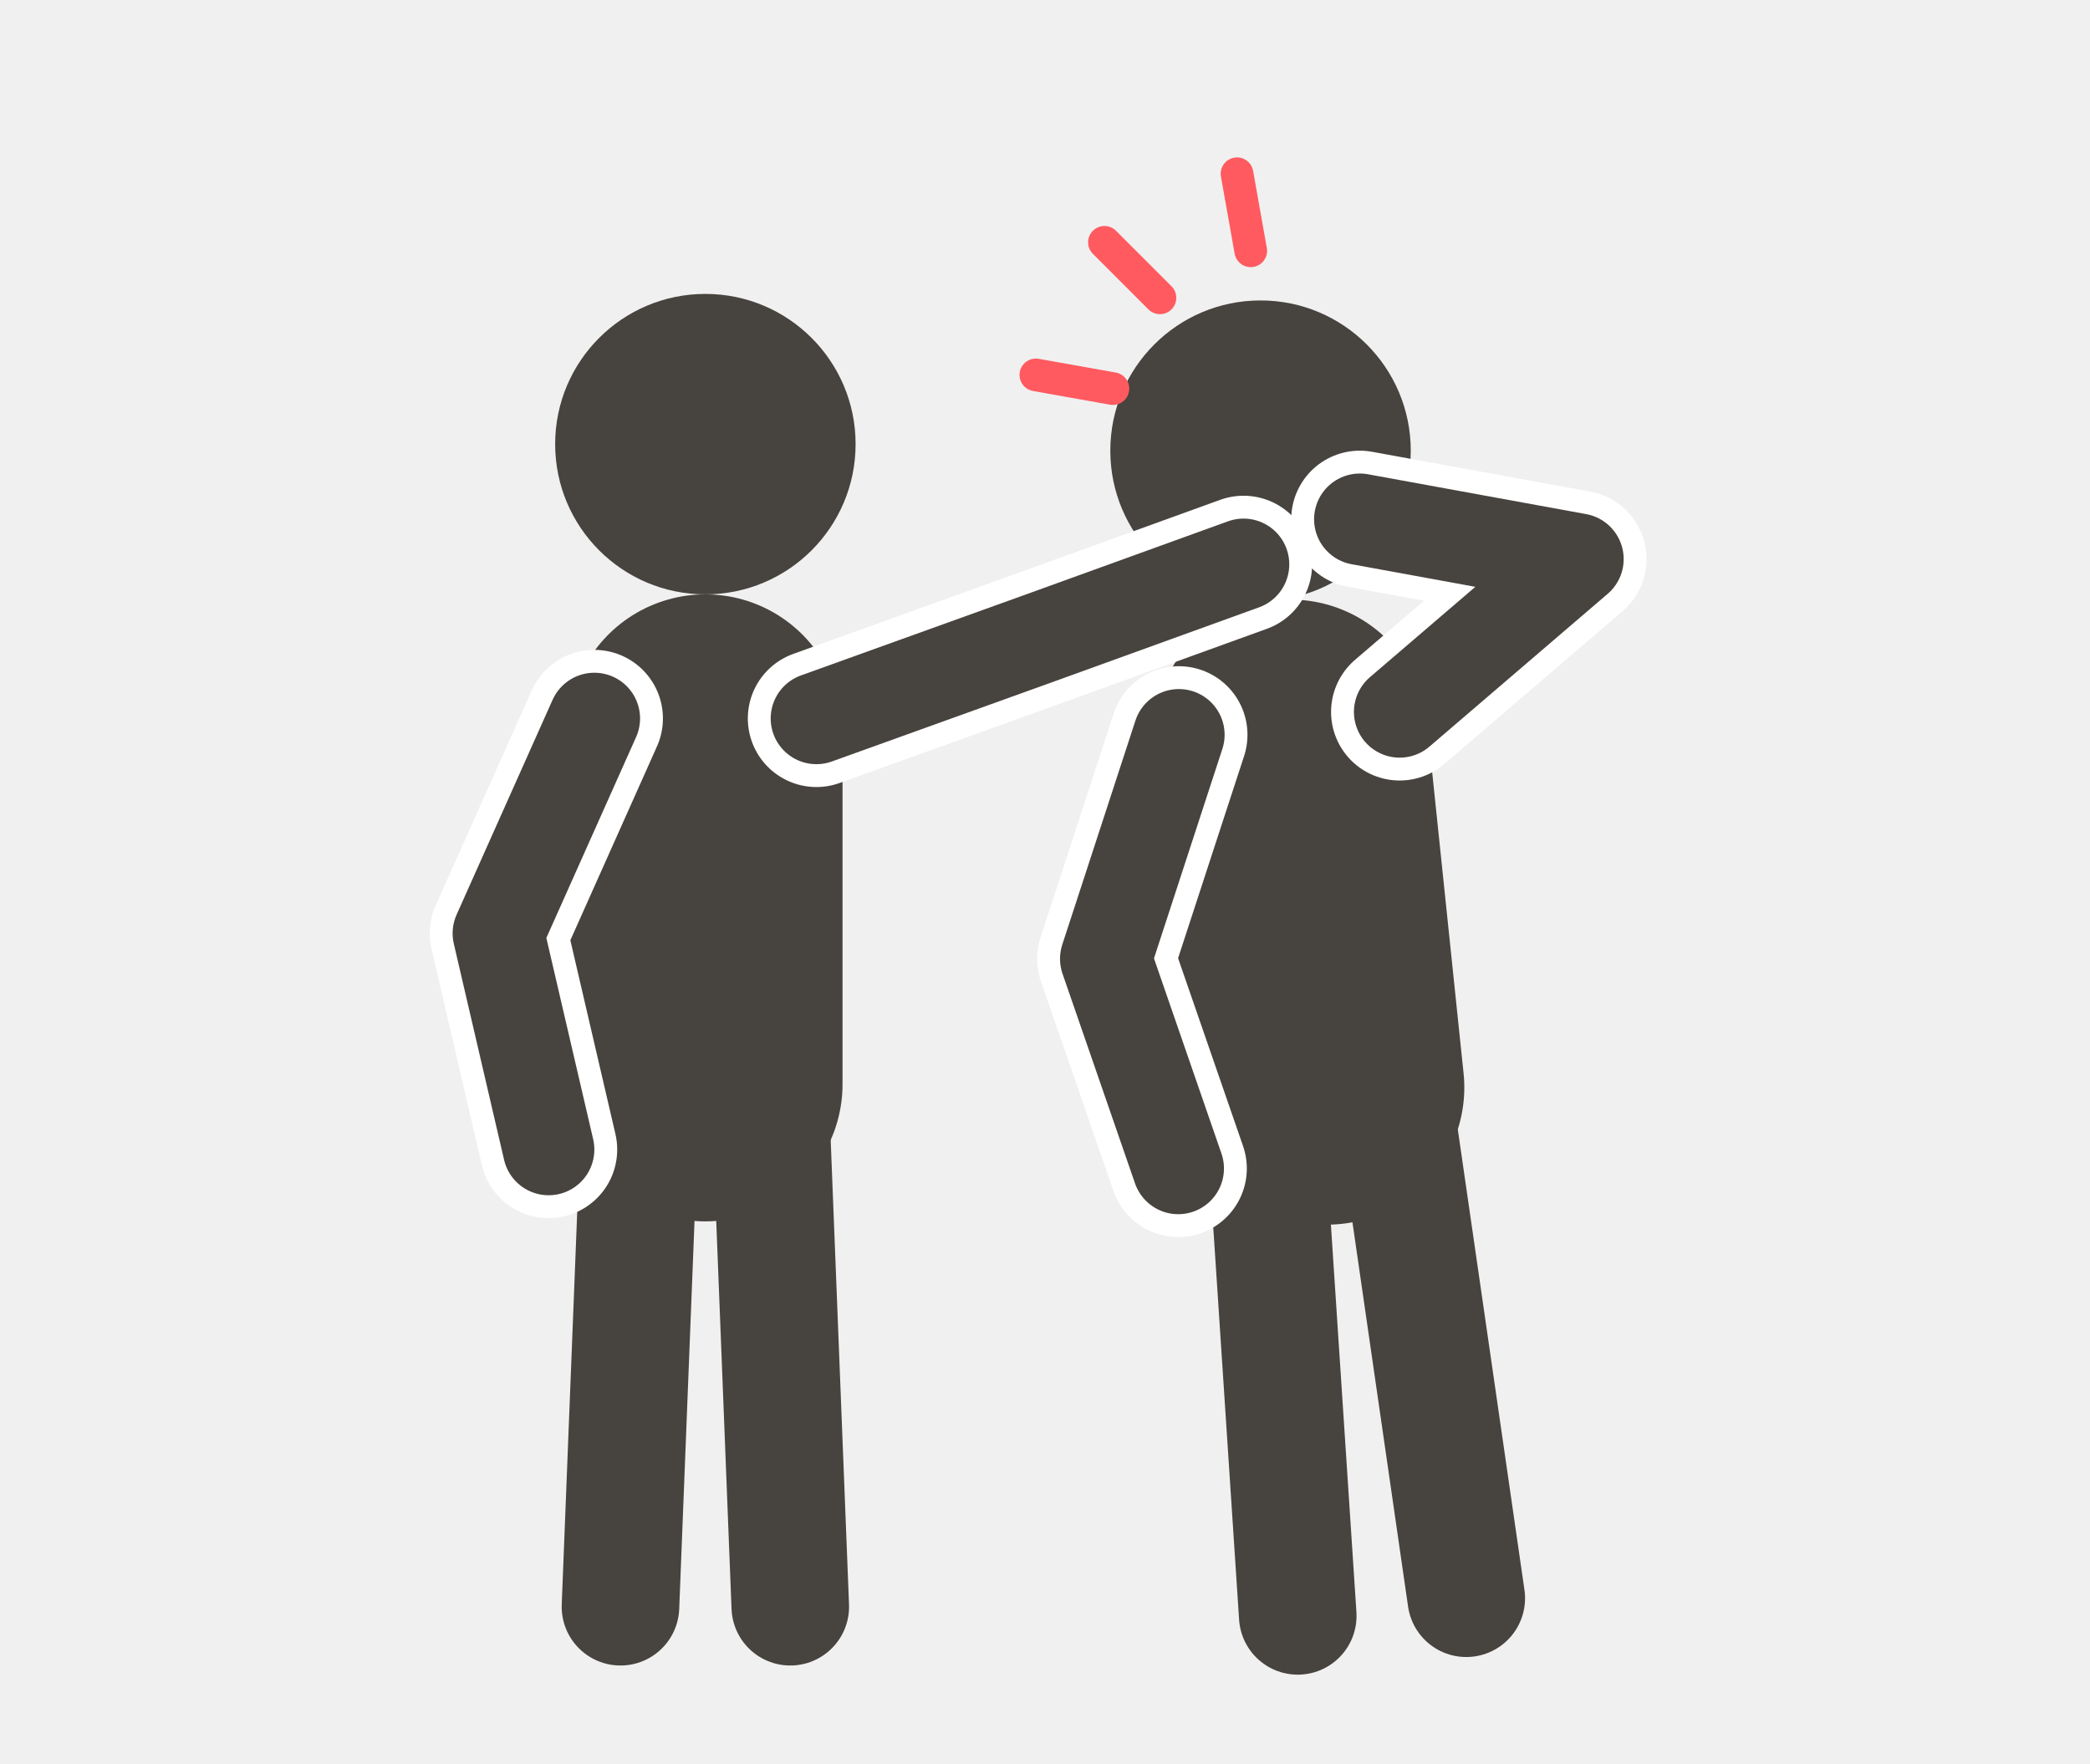
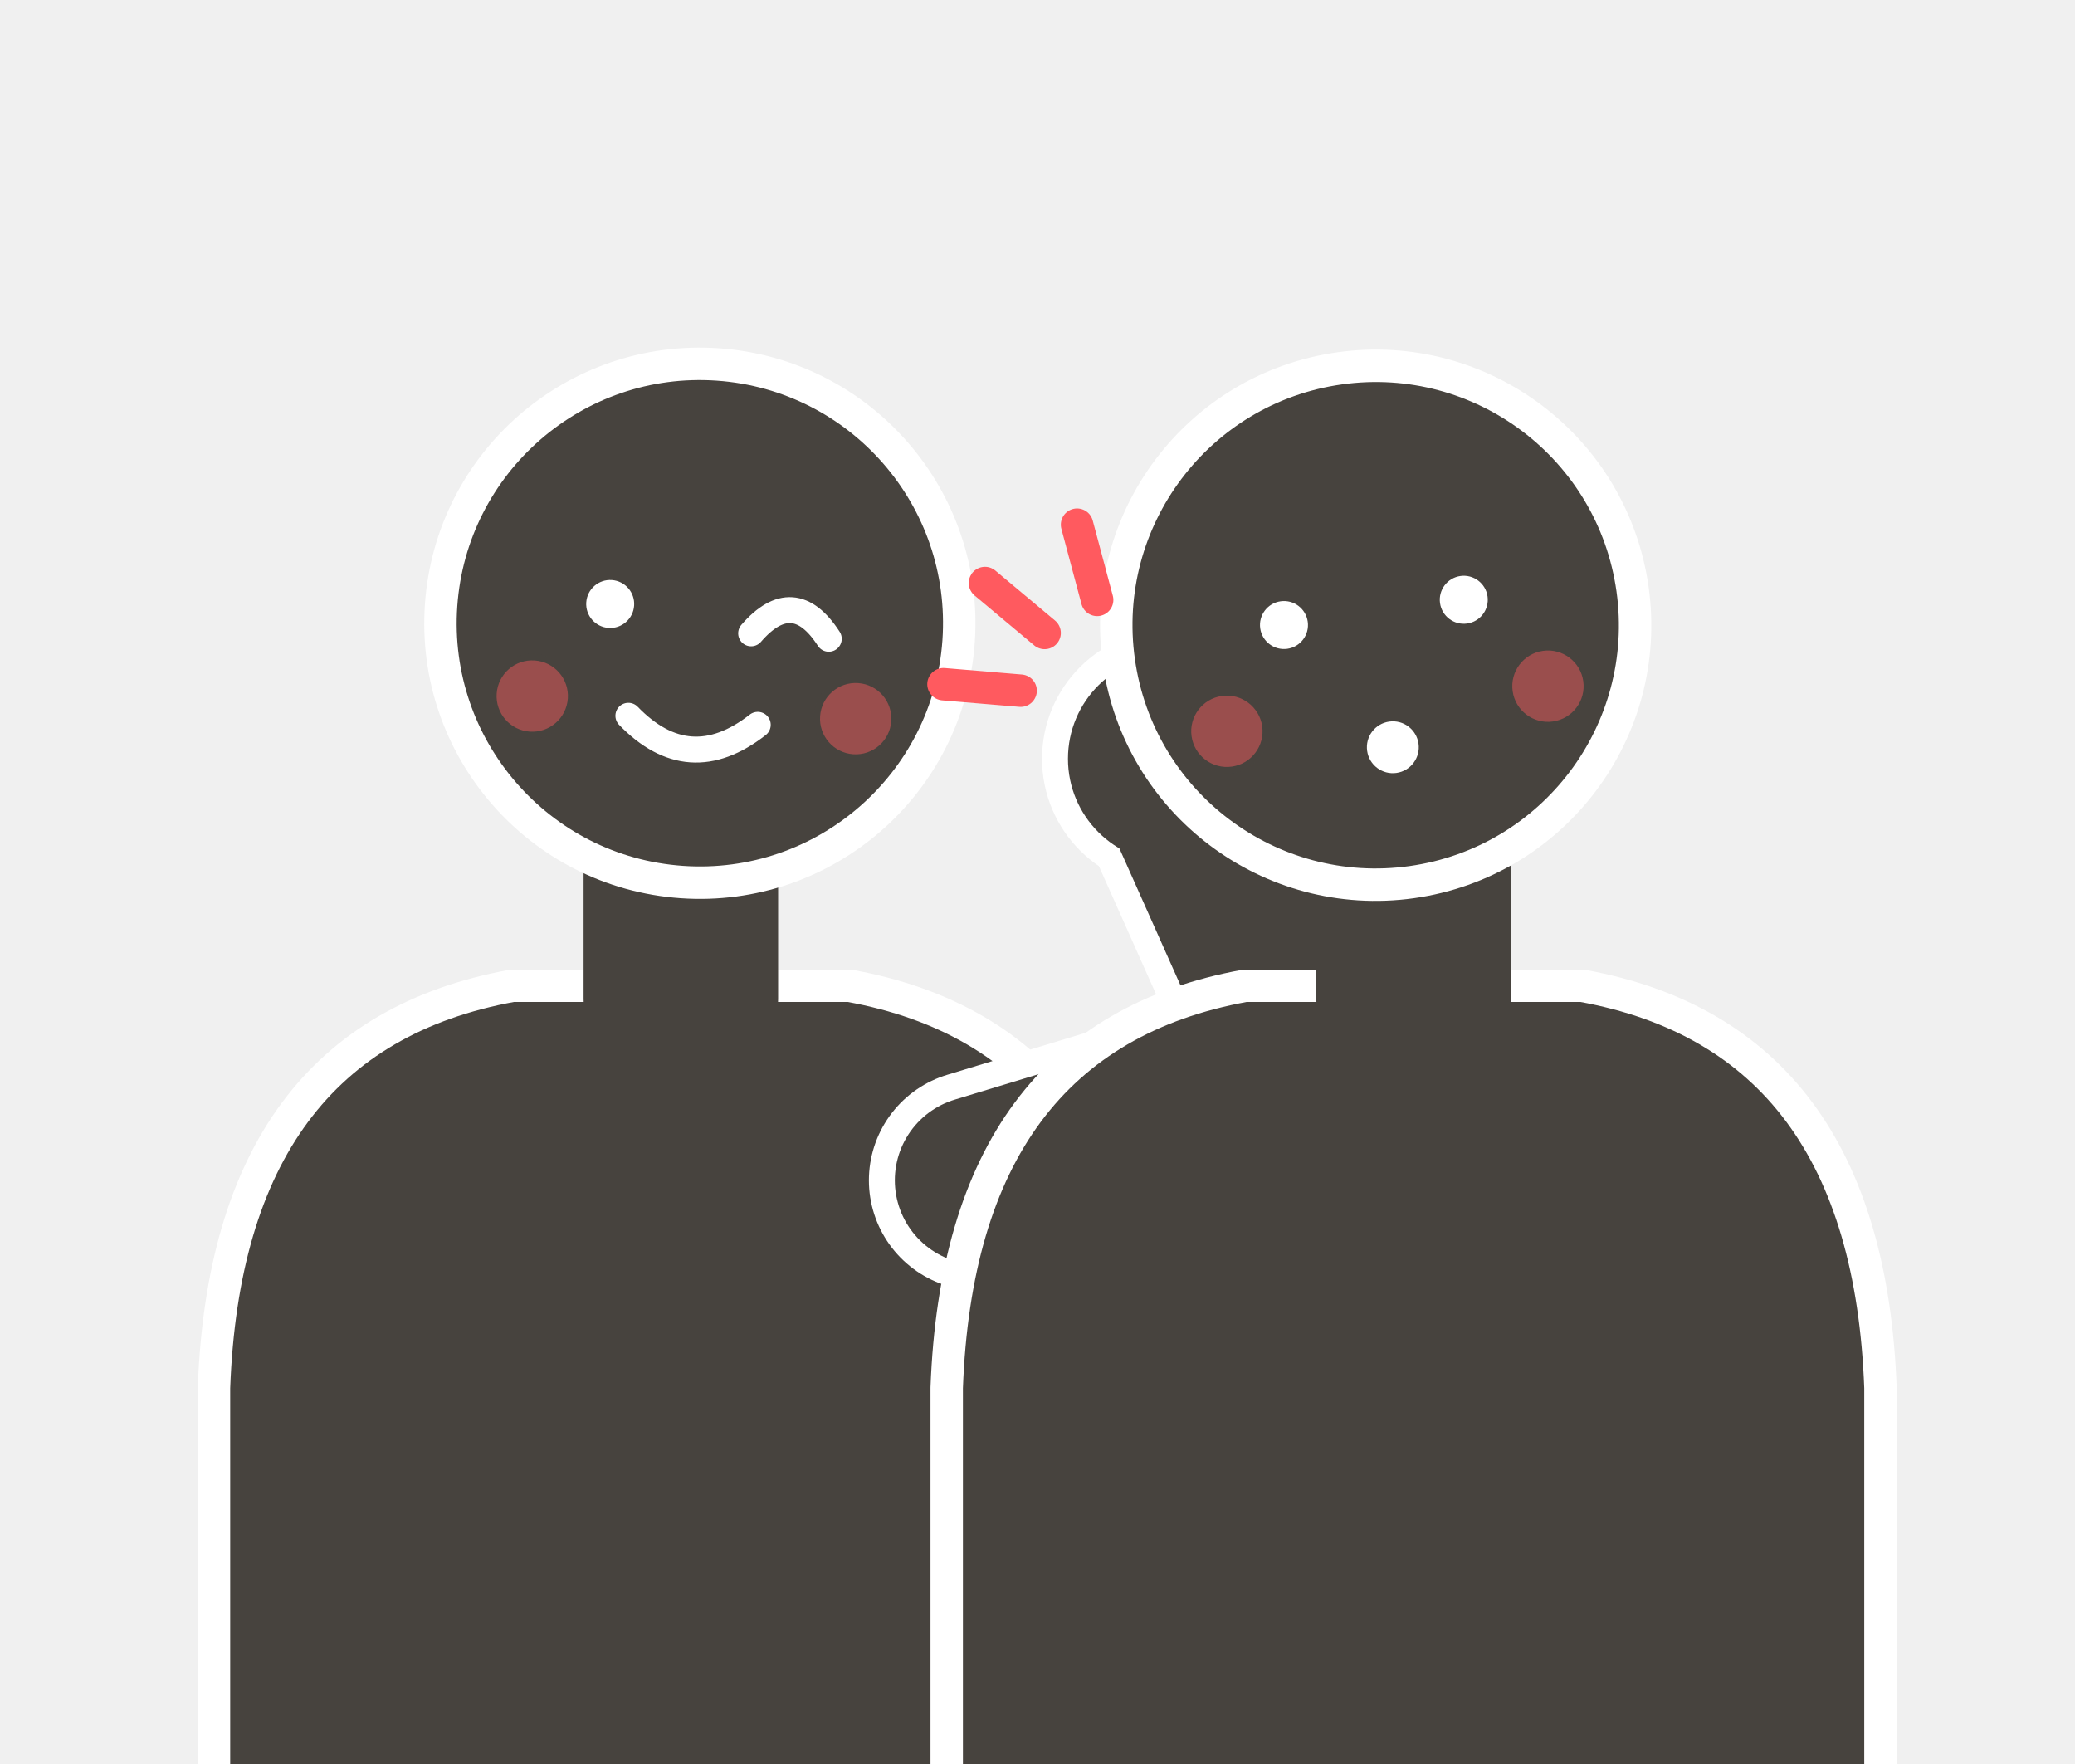
- <svg xmlns="http://www.w3.org/2000/svg" viewBox="0 0 320 270" role="img" aria-label="볼 찌르기">
+ <svg xmlns="http://www.w3.org/2000/svg" viewBox="0 0 320 272" role="img" aria-label="볼 콕 찌르기">
  <g fill="none" stroke="#47433e" stroke-linecap="round" stroke-linejoin="round">
-     <path d="M98 170 L95 246" stroke-width="18" />
-     <path d="M118 170 L121 246" stroke-width="18" />
-     <path d="M108 112 L108 166" stroke-width="42" />
-     <circle cx="108" cy="68" r="23" fill="#47433e" stroke="none" />
-     <path d="M193.7 171.5 L198.7 247.4" stroke-width="18" />
-     <path d="M213.6 169.4 L224.5 244.7" stroke-width="18" />
-     <path d="M197.6 112.8 L203.2 166.5" stroke-width="42" />
-     <circle cx="193" cy="69" r="23" fill="#47433e" stroke="none" />
-     <path d="M91 110 L76.3 142.9 L84 176" stroke="#ffffff" stroke-width="21" />
-     <path d="M91 110 L76.3 142.9 L84 176" stroke-width="14" />
-     <path d="M125 110 L158.9 97.8 L190.4 86.4" stroke="#ffffff" stroke-width="21" />
-     <path d="M125 110 L158.9 97.8 L190.4 86.4" stroke-width="14" />
-     <path d="M180.5 112.5 L169.3 146.8 L180.4 178.9" stroke="#ffffff" stroke-width="21" />
-     <path d="M180.5 112.5 L169.3 146.8 L180.4 178.9" stroke-width="14" />
-     <path d="M214.3 109 L241.6 85.6 L208.2 79.5" stroke="#ffffff" stroke-width="21" />
-     <path d="M214.3 109 L241.6 85.6 L208.2 79.5" stroke-width="14" />
-     <path d="M170.4 59.5 L158.6 57.4" stroke="#ff5a5f" stroke-width="5" />
-     <path d="M177.6 45.6 L169.1 37.1" stroke="#ff5a5f" stroke-width="5" />
-     <path d="M191.5 38.4 L189.4 26.6" stroke="#ff5a5f" stroke-width="5" />
+     <path transform="translate(105 0) rotate(0 0 272) translate(0 272) scale(1) translate(0 -272)" d="M-72 420 L-72 214 Q-70 160 -26 152 L26 152 Q70 160 72 214 L72 420 Z" fill="#47433e" stroke="#ffffff" stroke-width="5" />
+     <rect transform="translate(105 0) rotate(0 0 272) translate(0 272) scale(1) translate(0 -272)" x="-15" y="118" width="30" height="44" rx="8" fill="#47433e" stroke="none" />
+     <g transform="translate(105 0) rotate(0 0 272) translate(0 272) scale(1) translate(0 -272) rotate(4 0 138) translate(0 96)">
+       <circle r="40" fill="#47433e" stroke="#ffffff" stroke-width="5" />
+       <circle cx="-14" cy="-2" r="4.2" fill="#ffffff" />
+       <path d="M8 1 Q14 -7 20 1" stroke="#ffffff" stroke-width="4" fill="none" />
+       <path d="M-10 15 Q0 24 10 15" stroke="#ffffff" stroke-width="4" fill="none" />
+       <circle cx="-25" cy="13" r="6" fill="#ff5a5f" opacity=".45" />
+       <circle cx="25" cy="13" r="6" fill="#ff5a5f" opacity=".45" />
+     </g>
+     <path d="M151 182 L202.7 166.3 L180.7 117" stroke="#ffffff" stroke-width="34" />
+     <path d="M180.7 117 L212.7 117" stroke="#ffffff" stroke-width="14" />
+     <circle cx="180.7" cy="117" r="20" fill="#ffffff" stroke="none" />
+     <path d="M151 182 L202.7 166.3 L180.7 117" stroke-width="26" />
+     <path d="M180.7 117 L212.7 117" stroke-width="8" />
+     <circle cx="180.7" cy="117" r="16" fill="#47433e" stroke="none" />
+     <path transform="translate(218 0) rotate(0 0 272) translate(0 272) scale(1) translate(0 -272)" d="M-72 420 L-72 214 Q-70 160 -26 152 L26 152 Q70 160 72 214 L72 420 Z" fill="#47433e" stroke="#ffffff" stroke-width="5" />
+     <rect transform="translate(218 0) rotate(0 0 272) translate(0 272) scale(1) translate(0 -272)" x="-15" y="118" width="30" height="44" rx="8" fill="#47433e" stroke="none" />
+     <g transform="translate(218 0) rotate(0 0 272) translate(0 272) scale(1) translate(0 -272) rotate(-8 0 138) translate(0 96)">
+       <circle r="40" fill="#47433e" stroke="#ffffff" stroke-width="5" />
+       <circle cx="-14" cy="-2" r="4.2" fill="#ffffff" />
+       <circle cx="14" cy="-2" r="4.2" fill="#ffffff" />
+       <circle cx="0" cy="19" r="4.5" fill="#ffffff" />
+       <circle cx="-25" cy="13" r="6" fill="#ff5a5f" opacity=".45" />
+       <circle cx="25" cy="13" r="6" fill="#ff5a5f" opacity=".45" />
+     </g>
+     <path d="M157.4 106.5 L145.5 105.5" stroke="#ff5a5f" stroke-width="5" />
+     <path d="M161.1 97.6 L151.9 89.9" stroke="#ff5a5f" stroke-width="5" />
+     <path d="M169.2 92.5 L166.1 80.9" stroke="#ff5a5f" stroke-width="5" />
  </g>
</svg>
